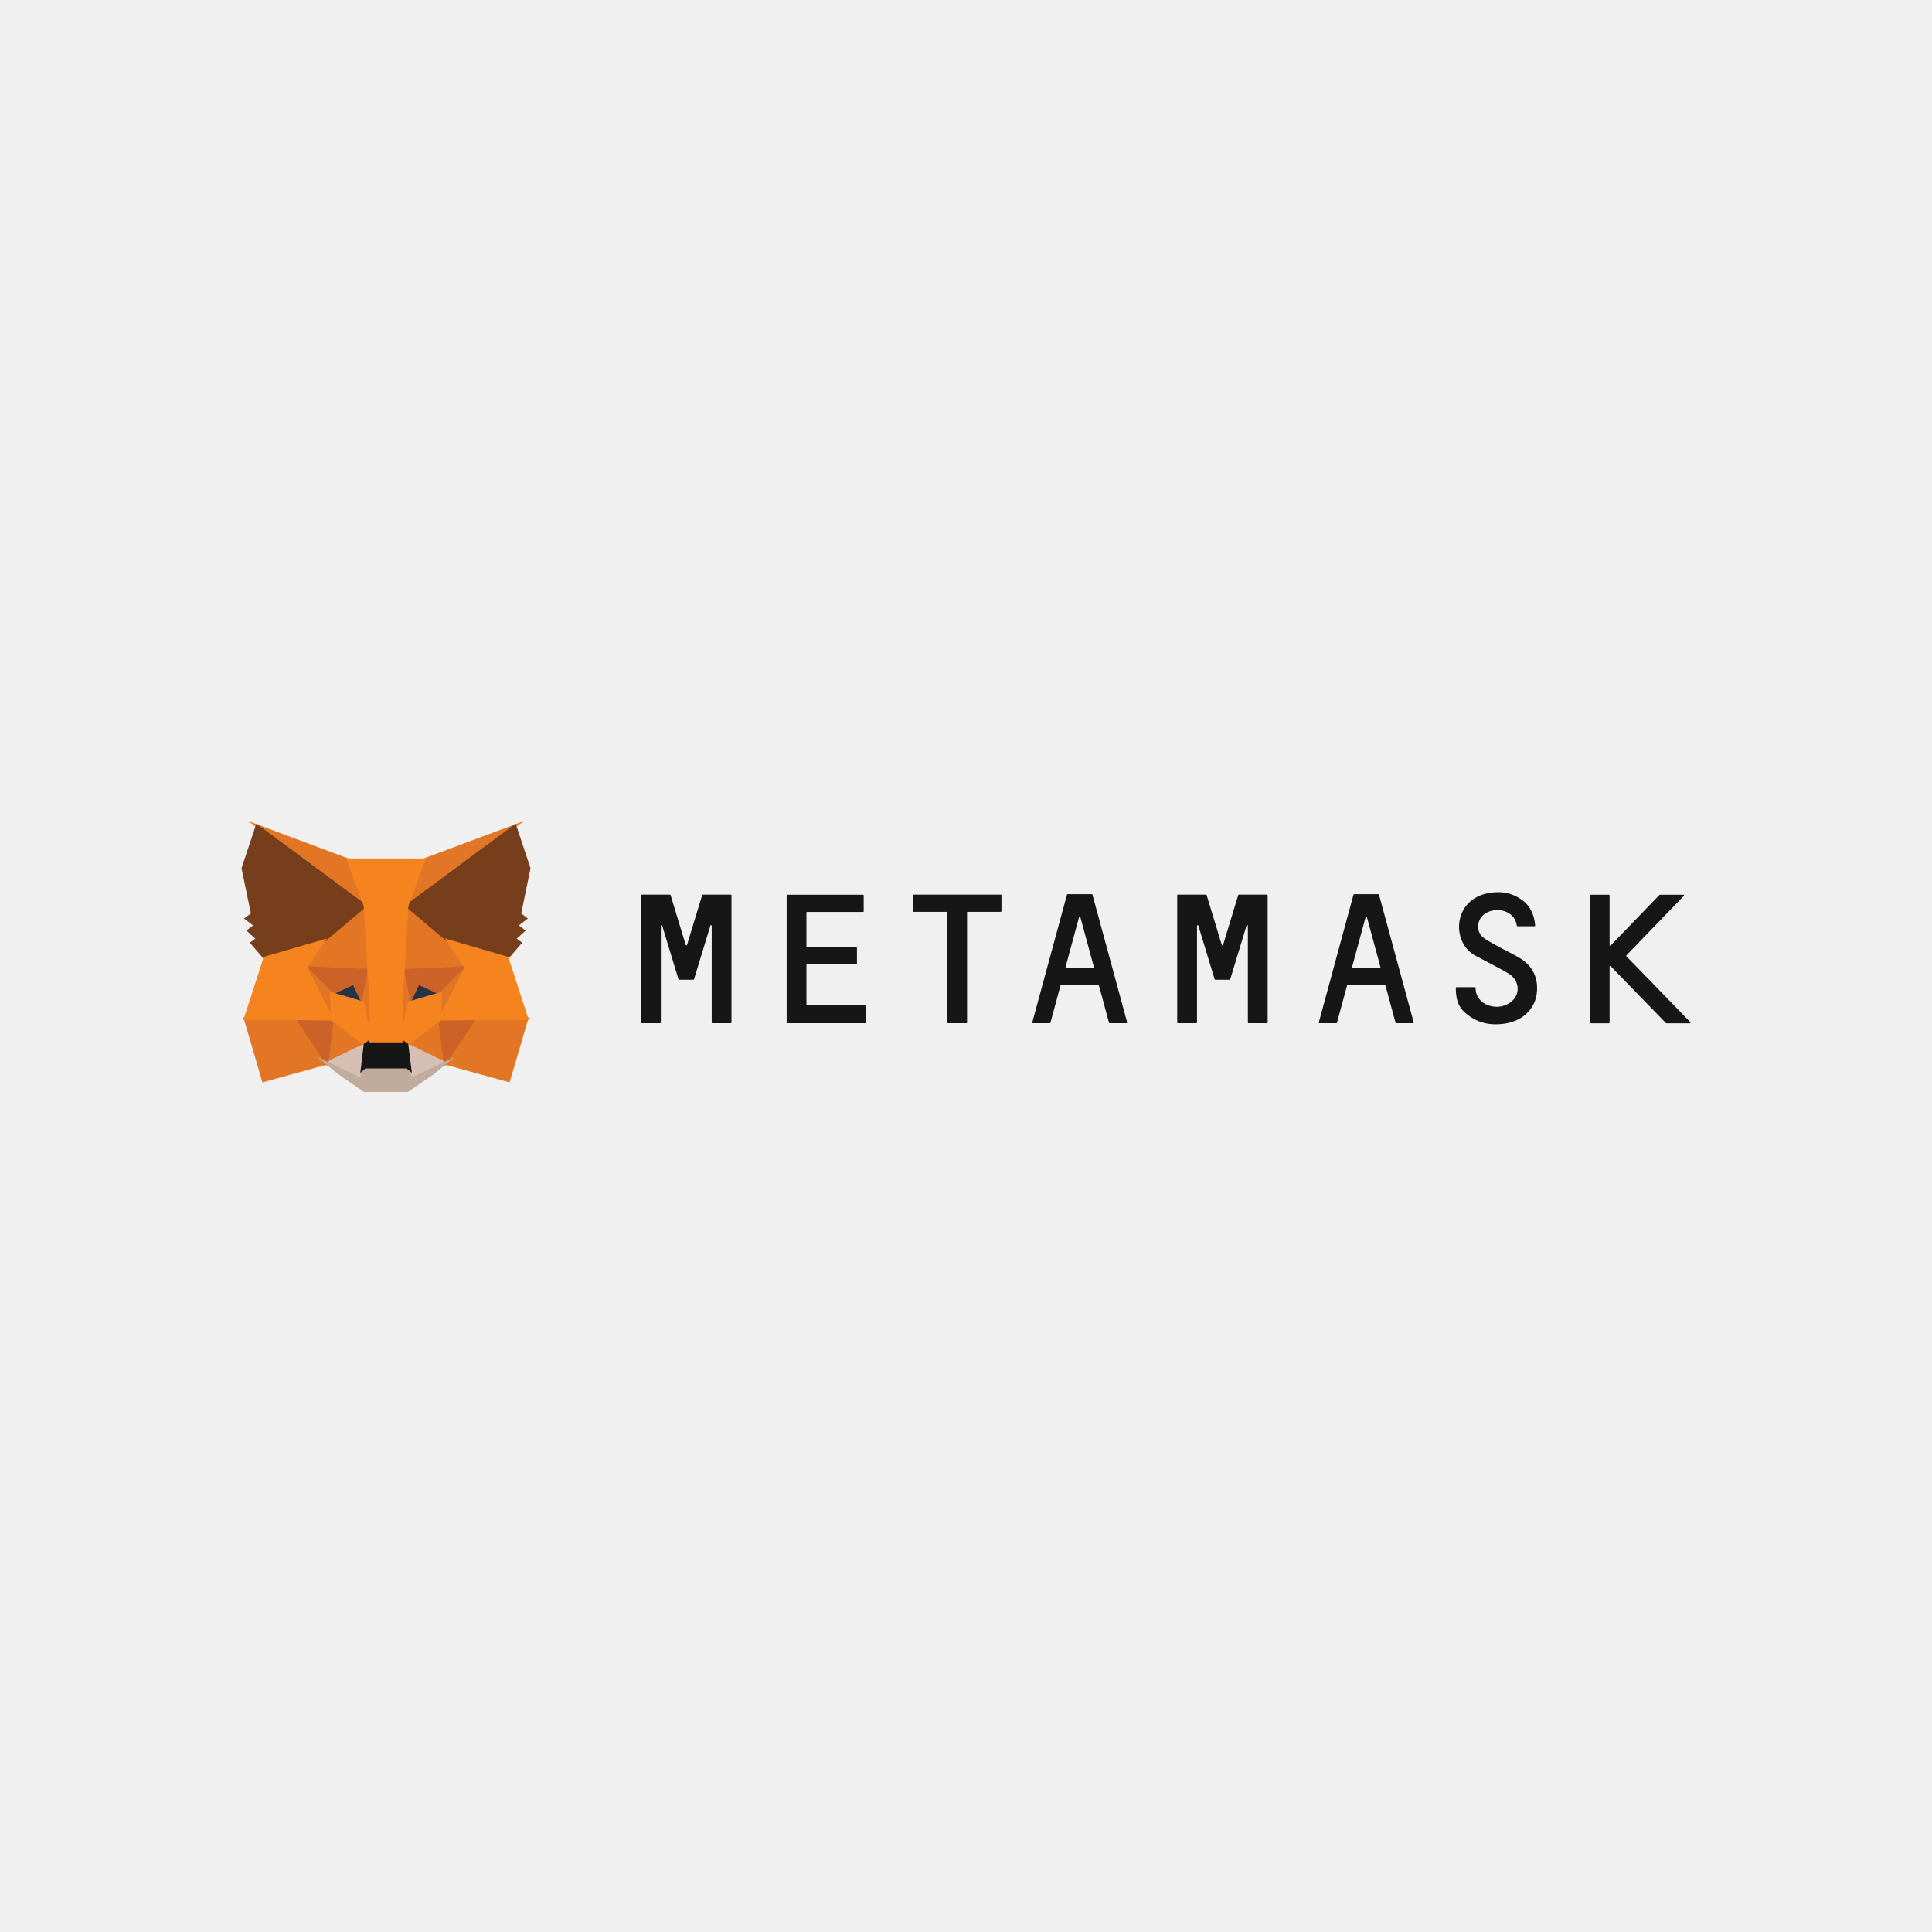
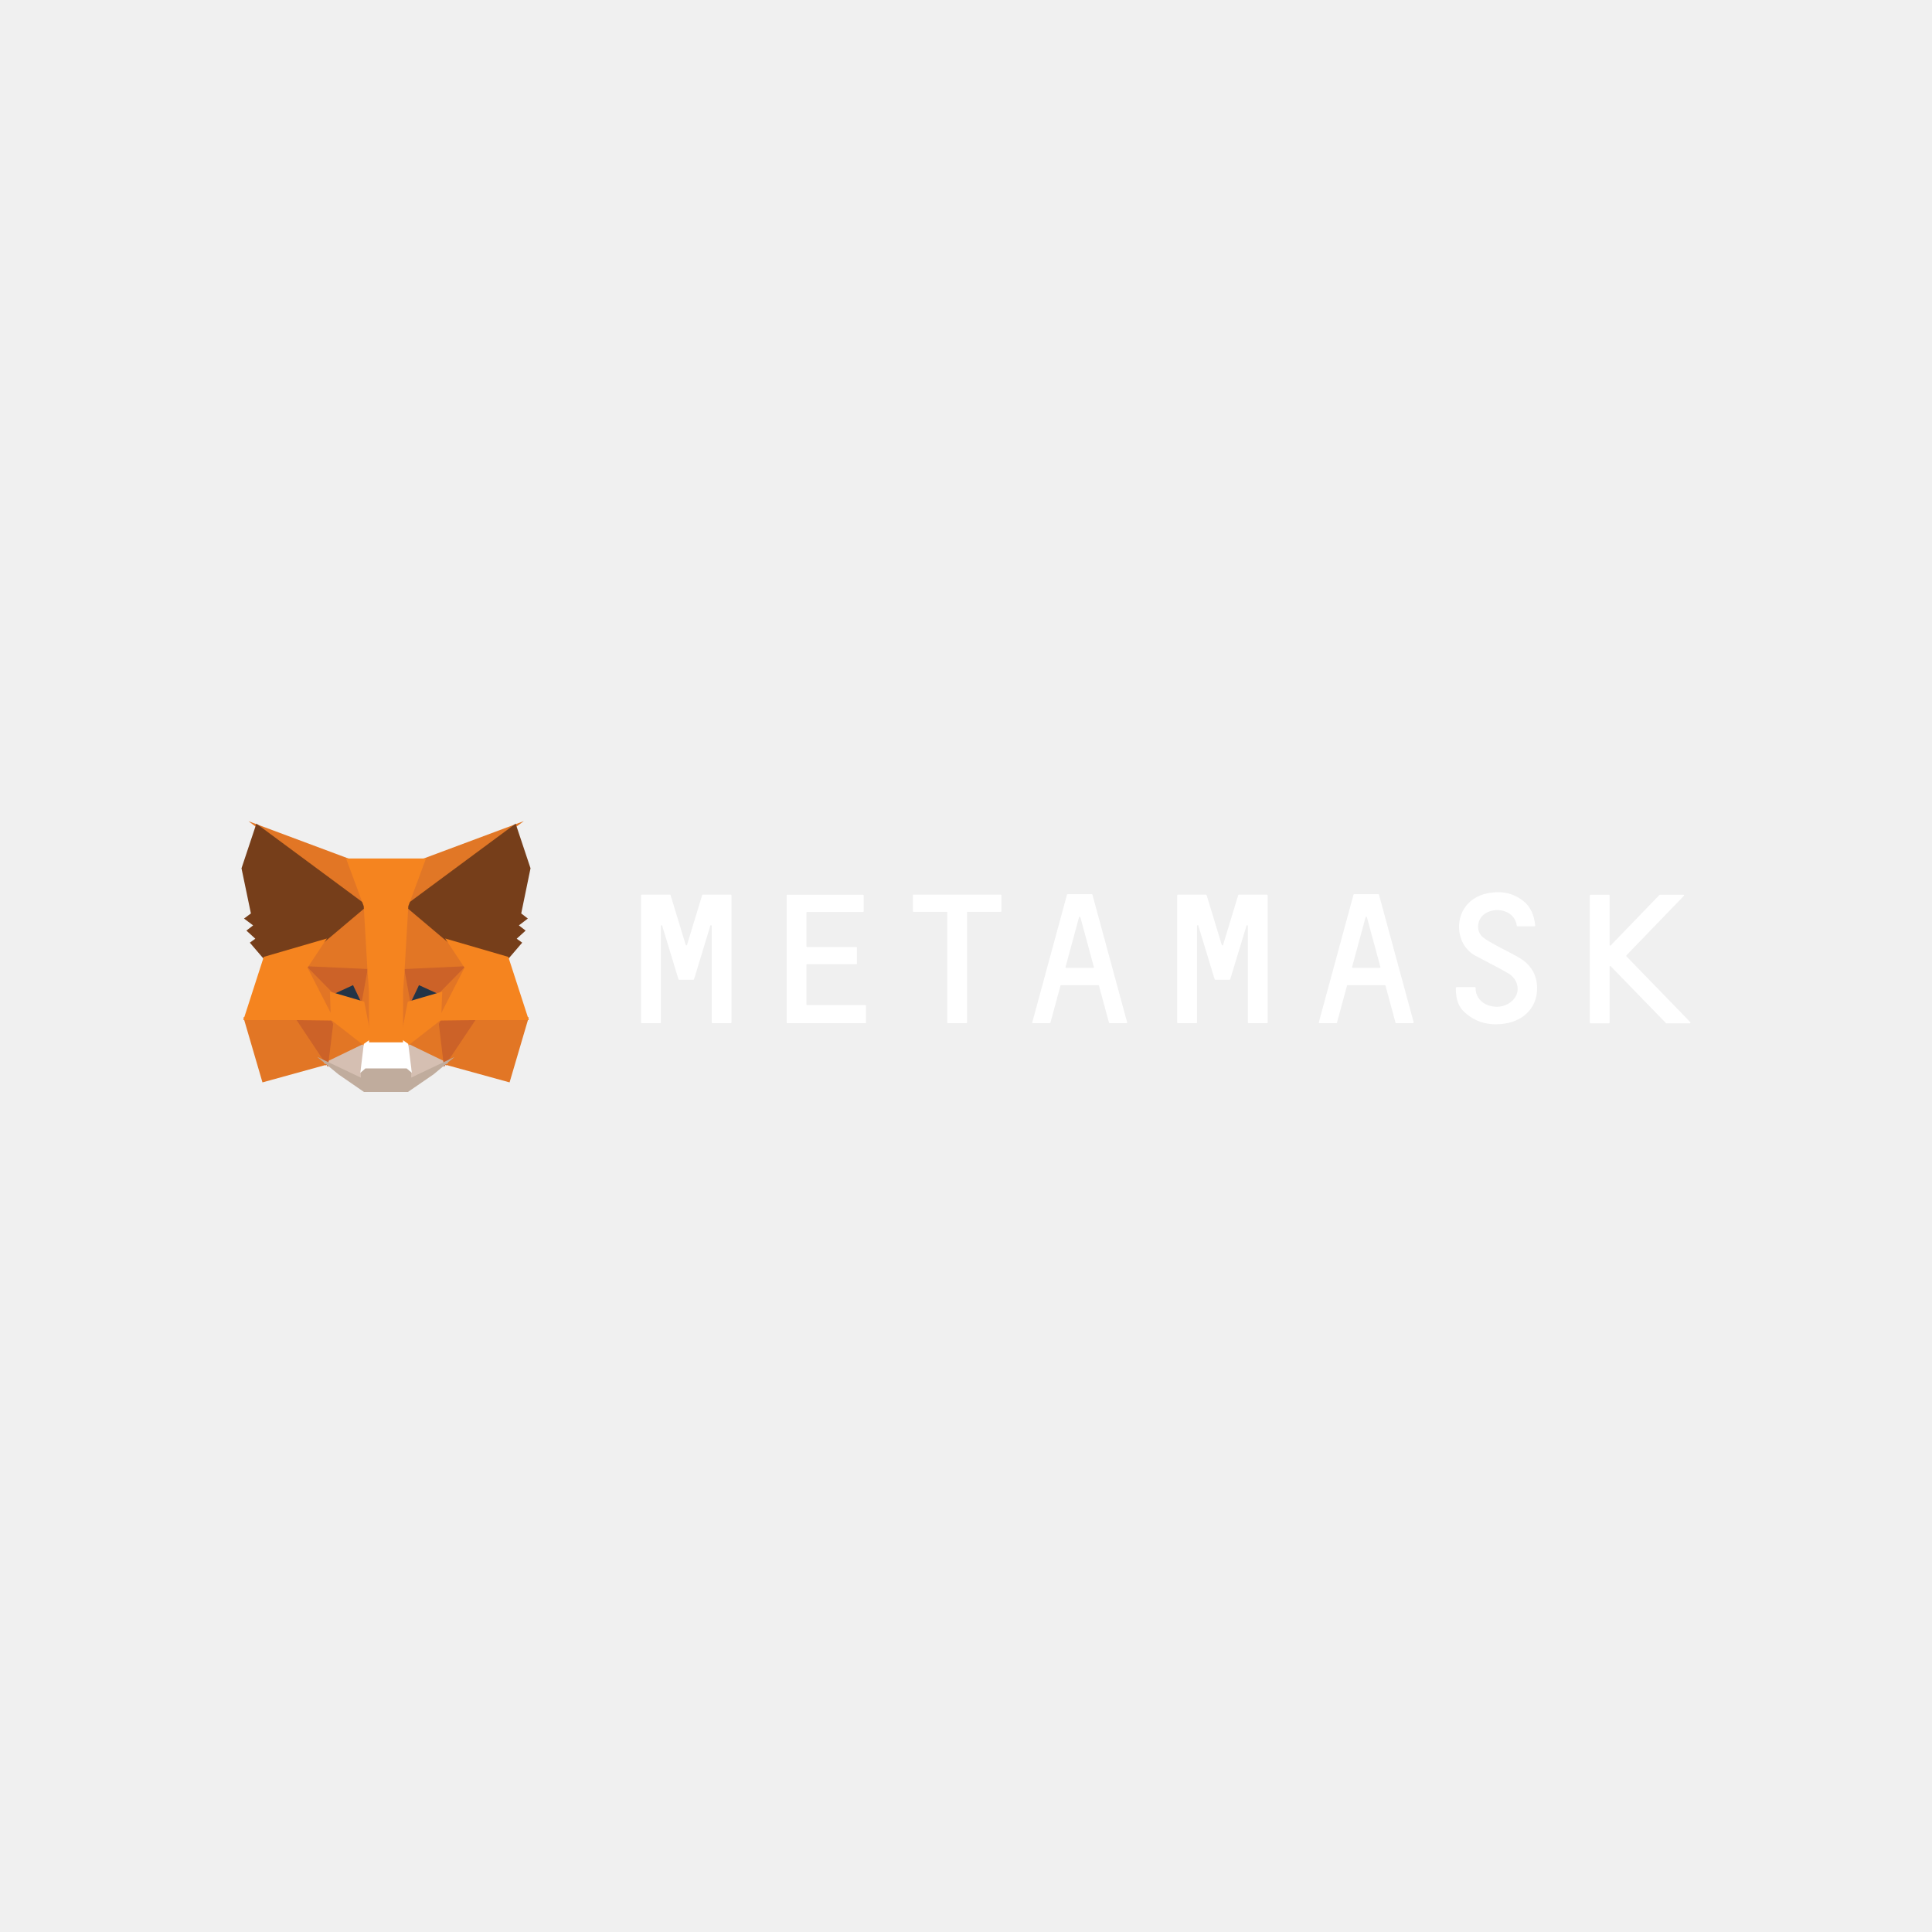
- <svg xmlns="http://www.w3.org/2000/svg" width="80" height="80" viewBox="0 0 80 80" fill="none">
-   <g clip-path="url(#clip0_270_13284)">
-     <path d="M62.053 36.944C62.415 36.944 62.754 37.063 63.052 37.287C63.363 37.52 63.532 37.885 63.569 38.323C63.571 38.329 63.57 38.336 63.567 38.341C63.565 38.346 63.56 38.351 63.554 38.353L63.541 38.355H62.836C62.826 38.355 62.816 38.35 62.811 38.342L62.809 38.332C62.726 37.698 61.953 37.524 61.486 37.835C61.161 38.054 61.097 38.556 61.408 38.812C61.53 38.912 61.67 38.992 61.813 39.07L62.19 39.275L62.521 39.445C62.686 39.53 62.85 39.618 63.006 39.72C63.541 40.077 63.72 40.615 63.623 41.213C63.514 41.825 62.974 42.414 61.93 42.414C61.532 42.414 61.147 42.305 60.795 42.04C60.419 41.761 60.282 41.455 60.282 40.903C60.282 40.893 60.29 40.882 60.299 40.878L60.309 40.876H61.074C61.087 40.876 61.101 40.889 61.101 40.903C61.101 40.953 61.11 41.067 61.129 41.127C61.234 41.455 61.536 41.665 61.925 41.688C62.282 41.711 62.639 41.515 62.777 41.232C62.928 40.921 62.818 40.529 62.47 40.314L62.425 40.287L62.26 40.192L62.061 40.083L61.099 39.576L61.041 39.544L61.023 39.533C60.021 38.912 60.19 36.944 62.053 36.944H62.053ZM66.622 37.049C66.632 37.049 66.643 37.057 66.647 37.067L66.65 37.077V39.131C66.65 39.15 66.667 39.162 66.684 39.157L66.695 39.15L68.714 37.058C68.717 37.055 68.721 37.053 68.725 37.051L68.733 37.049H69.707C69.726 37.049 69.738 37.067 69.733 37.083L69.726 37.095L67.345 39.561C67.342 39.564 67.34 39.568 67.339 39.572C67.338 39.577 67.338 39.581 67.339 39.586L67.345 39.597L69.991 42.323C70.006 42.334 70 42.357 69.987 42.367L69.977 42.373H69.002L68.993 42.37L68.984 42.364L66.695 40.008C66.684 39.993 66.662 39.999 66.653 40.014L66.65 40.026V42.346C66.65 42.356 66.642 42.366 66.632 42.371L66.622 42.373H65.857C65.847 42.373 65.837 42.365 65.832 42.356L65.83 42.346V37.077C65.83 37.066 65.838 37.056 65.847 37.052L65.857 37.049H66.622ZM27.74 37.045C27.749 37.045 27.756 37.047 27.761 37.052L27.767 37.063L28.394 39.127C28.396 39.131 28.398 39.136 28.402 39.139C28.405 39.142 28.409 39.145 28.414 39.146C28.419 39.148 28.424 39.148 28.428 39.147C28.433 39.145 28.437 39.143 28.441 39.14L28.449 39.127L29.076 37.063C29.08 37.056 29.085 37.051 29.092 37.047L29.104 37.045H30.262C30.272 37.045 30.283 37.053 30.287 37.062L30.289 37.072V42.341C30.289 42.352 30.282 42.362 30.272 42.366L30.262 42.369H29.497C29.487 42.369 29.477 42.361 29.472 42.351L29.47 42.341V38.337C29.47 38.31 29.438 38.3 29.422 38.315L29.415 38.328L28.783 40.405L28.738 40.551C28.734 40.558 28.729 40.564 28.722 40.567L28.71 40.57H28.124C28.115 40.57 28.108 40.568 28.103 40.562L28.097 40.551L28.051 40.405L27.419 38.328C27.412 38.305 27.379 38.304 27.368 38.323L27.364 38.337V42.341C27.364 42.352 27.357 42.362 27.347 42.366L27.337 42.369H26.572C26.562 42.369 26.552 42.361 26.547 42.351L26.545 42.341V37.072C26.545 37.062 26.553 37.052 26.562 37.047L26.572 37.045H27.74ZM49.937 37.045C49.946 37.045 49.953 37.047 49.958 37.052L49.964 37.063L50.591 39.127C50.593 39.131 50.595 39.136 50.599 39.139C50.602 39.142 50.606 39.145 50.611 39.146C50.616 39.148 50.62 39.148 50.625 39.147C50.63 39.145 50.634 39.143 50.638 39.14L50.646 39.127L51.273 37.063C51.276 37.056 51.282 37.051 51.288 37.047L51.3 37.045H52.463C52.474 37.045 52.484 37.053 52.489 37.062L52.491 37.072V42.341C52.491 42.352 52.483 42.362 52.474 42.366L52.463 42.369H51.699C51.689 42.369 51.678 42.361 51.674 42.351L51.672 42.341V38.337C51.672 38.31 51.64 38.3 51.624 38.315L51.617 38.328L50.985 40.405L50.939 40.551C50.936 40.558 50.931 40.564 50.924 40.567L50.912 40.57H50.326C50.316 40.57 50.309 40.568 50.304 40.562L50.298 40.551L50.252 40.405L49.621 38.328C49.613 38.305 49.58 38.304 49.569 38.323L49.566 38.337V42.341C49.566 42.352 49.558 42.362 49.548 42.366L49.538 42.369H48.774C48.764 42.369 48.753 42.361 48.749 42.351L48.746 42.341V37.072C48.746 37.062 48.754 37.052 48.764 37.047L48.774 37.045H49.937ZM41.441 37.045C41.446 37.044 41.452 37.046 41.456 37.049C41.461 37.052 41.464 37.057 41.466 37.062L41.468 37.072V37.73C41.468 37.74 41.46 37.75 41.451 37.755L41.441 37.757H40.044V42.341C40.044 42.352 40.037 42.362 40.027 42.366L40.017 42.369H39.252C39.242 42.369 39.232 42.361 39.227 42.351L39.225 42.341V37.757H37.829C37.818 37.757 37.808 37.749 37.803 37.74L37.801 37.73V37.072C37.801 37.062 37.809 37.051 37.819 37.047L37.829 37.045H41.44L41.441 37.045ZM45.208 37.026C45.217 37.026 45.224 37.028 45.229 37.034L45.235 37.045L46.673 42.332C46.674 42.338 46.674 42.345 46.671 42.351C46.668 42.357 46.664 42.362 46.658 42.365L46.645 42.368H45.95C45.942 42.368 45.935 42.364 45.929 42.359L45.922 42.35L45.506 40.812C45.502 40.805 45.497 40.799 45.49 40.796L45.478 40.793H43.94C43.931 40.793 43.923 40.795 43.918 40.801L43.912 40.812L43.496 42.35C43.493 42.357 43.487 42.362 43.481 42.366L43.468 42.368H42.773C42.766 42.368 42.76 42.366 42.755 42.362C42.749 42.358 42.746 42.352 42.745 42.345L42.745 42.332L44.182 37.045C44.186 37.038 44.191 37.032 44.198 37.029L44.21 37.026H45.208H45.208ZM57.073 37.026C57.082 37.026 57.089 37.028 57.094 37.034L57.101 37.045L58.538 42.332C58.539 42.338 58.539 42.345 58.536 42.351C58.533 42.357 58.529 42.362 58.523 42.365L58.51 42.368H57.815C57.811 42.368 57.807 42.368 57.803 42.366C57.799 42.364 57.796 42.362 57.793 42.359L57.787 42.35L57.371 40.812C57.367 40.805 57.362 40.799 57.355 40.796L57.343 40.793H55.805C55.796 40.793 55.789 40.795 55.784 40.801L55.778 40.812L55.361 42.35C55.358 42.357 55.353 42.362 55.346 42.366L55.334 42.368H54.638C54.631 42.368 54.625 42.366 54.62 42.362C54.615 42.358 54.611 42.352 54.61 42.345L54.61 42.332L56.047 37.045C56.051 37.038 56.056 37.032 56.063 37.029L56.075 37.026H57.073H57.073ZM35.737 37.049C35.747 37.049 35.757 37.057 35.762 37.067L35.764 37.077V37.734C35.764 37.745 35.757 37.755 35.747 37.759L35.737 37.762H33.42C33.41 37.762 33.4 37.769 33.395 37.779L33.393 37.789V39.186C33.393 39.196 33.401 39.207 33.41 39.211L33.42 39.214H35.458C35.468 39.214 35.478 39.221 35.483 39.231L35.485 39.241V39.898C35.485 39.909 35.477 39.919 35.468 39.923L35.458 39.926H33.42C33.41 39.926 33.4 39.934 33.395 39.943L33.393 39.953V41.588C33.393 41.6 33.397 41.608 33.404 41.614L33.416 41.62H35.833C35.843 41.62 35.853 41.627 35.858 41.637L35.86 41.647V42.341C35.86 42.351 35.853 42.362 35.843 42.366L35.833 42.368H32.601C32.591 42.368 32.581 42.361 32.576 42.351L32.574 42.341V37.077C32.574 37.066 32.581 37.056 32.591 37.052L32.601 37.049H35.737H35.737ZM44.736 37.981C44.735 37.976 44.733 37.972 44.729 37.968C44.726 37.965 44.721 37.962 44.717 37.961C44.712 37.96 44.707 37.96 44.703 37.961C44.698 37.962 44.693 37.964 44.69 37.968L44.681 37.981L44.123 40.04C44.12 40.054 44.127 40.067 44.138 40.073L44.15 40.077H45.267C45.274 40.076 45.28 40.074 45.285 40.07C45.29 40.066 45.294 40.06 45.295 40.053L45.295 40.04L44.736 37.981ZM56.602 37.981C56.6 37.976 56.598 37.972 56.594 37.968C56.591 37.965 56.587 37.962 56.582 37.961C56.577 37.96 56.572 37.96 56.568 37.961C56.563 37.962 56.559 37.964 56.555 37.968L56.547 37.981L55.988 40.04C55.985 40.054 55.992 40.067 56.003 40.073L56.016 40.077H57.133C57.139 40.076 57.145 40.074 57.151 40.07C57.156 40.066 57.159 40.06 57.16 40.053L57.16 40.04L56.602 37.981Z" fill="#161616" />
-     <path d="M21.691 34L16.556 37.8L17.511 35.56L21.691 34Z" fill="#E17726" />
-     <path d="M10.29 34.005L14.459 35.561L15.366 37.829L10.29 34.005ZM19.624 42.081L21.894 42.124L21.101 44.819L18.331 44.056L19.624 42.081ZM12.344 42.081L13.632 44.056L10.867 44.819L10.079 42.124L12.344 42.081Z" fill="#E27625" />
-     <path d="M15.242 37.252L15.335 40.247L12.56 40.121L13.349 38.93L13.359 38.919L15.242 37.252ZM16.697 37.218L18.609 38.919L18.619 38.93L19.409 40.121L16.634 40.247L16.697 37.218ZM13.714 42.09L15.229 43.271L13.469 44.121L13.714 42.09ZM18.255 42.09L18.495 44.121L16.739 43.27L18.255 42.09Z" fill="#E27625" />
-     <path d="M16.778 43.159L18.56 44.022L16.902 44.809L16.92 44.289L16.778 43.159ZM15.19 43.16L15.054 44.28L15.065 44.809L13.404 44.022L15.19 43.16Z" fill="#D5BFB2" />
-     <path d="M14.676 40.638L15.142 41.617L13.557 41.153L14.676 40.638ZM17.293 40.639L18.418 41.153L16.828 41.617L17.293 40.639Z" fill="#233447" />
-     <path d="M13.835 42.08L13.579 44.185L12.206 42.126L13.835 42.08ZM18.134 42.08L19.764 42.126L18.385 44.185L18.134 42.08ZM19.45 40.002L18.264 41.211L17.349 40.793L16.912 41.713L16.625 40.131L19.45 40.002ZM12.519 40.002L15.345 40.131L15.058 41.713L14.62 40.793L13.71 41.211L12.519 40.002Z" fill="#CC6228" />
-     <path d="M12.44 39.754L13.781 41.115L13.828 42.459L12.44 39.754ZM19.531 39.752L18.141 42.462L18.193 41.115L19.531 39.752ZM15.279 39.837L15.333 40.177L15.466 41.024L15.381 43.624L14.975 41.535L14.975 41.513L15.279 39.837ZM16.69 39.832L16.994 41.513L16.994 41.535L16.588 43.629L16.572 43.105L16.508 41.008L16.69 39.832Z" fill="#E27525" />
-     <path d="M18.311 41.061L18.266 42.229L16.851 43.332L16.565 43.13L16.885 41.478L18.311 41.061ZM13.661 41.061L15.082 41.478L15.403 43.13L15.117 43.332L13.702 42.229L13.661 41.061Z" fill="#F5841F" />
-     <path d="M13.134 43.764L14.944 44.622L14.937 44.256L15.088 44.123H16.881L17.037 44.255L17.026 44.621L18.825 43.766L17.95 44.49L16.891 45.217H15.074L14.016 44.487L13.134 43.764Z" fill="#C0AC9D" />
-     <path d="M16.648 43.045L16.904 43.226L17.054 44.423L16.837 44.24H15.132L14.919 44.427L15.064 43.226L15.32 43.045H16.648Z" fill="#161616" />
-     <path d="M21.352 34.105L21.968 35.954L21.583 37.824L21.857 38.036L21.486 38.319L21.765 38.534L21.396 38.87L21.622 39.034L21.021 39.737L18.554 39.019L18.533 39.007L16.755 37.508L21.352 34.105ZM10.616 34.105L15.213 37.508L13.435 39.007L13.414 39.019L10.947 39.737L10.346 39.034L10.572 38.87L10.203 38.534L10.481 38.319L10.105 38.035L10.389 37.824L10 35.955L10.616 34.105Z" fill="#763E1A" />
-     <path d="M18.433 38.861L21.047 39.623L21.896 42.24H19.656L18.112 42.259L19.235 40.071L18.433 38.861ZM13.535 38.861L12.733 40.071L13.856 42.259L12.313 42.24H10.076L10.921 39.623L13.535 38.861ZM17.638 35.548L16.907 37.523L16.752 40.19L16.692 41.026L16.688 43.162H15.28L15.275 41.03L15.216 40.189L15.061 37.523L14.33 35.548H17.638Z" fill="#F5841F" />
+ <svg xmlns="http://www.w3.org/2000/svg" width="120" height="120" viewBox="0 0 120 120" fill="none">
+   <g clip-path="url(#clip0_688_16847)">
+     <path d="M93.079 55.416C93.622 55.416 94.13 55.595 94.576 55.93C95.043 56.279 95.297 56.827 95.352 57.485C95.355 57.494 95.354 57.503 95.35 57.511C95.346 57.52 95.339 57.526 95.33 57.529L95.311 57.533H94.254C94.238 57.533 94.223 57.525 94.216 57.513L94.212 57.498C94.088 56.547 92.928 56.286 92.228 56.752C91.74 57.081 91.644 57.834 92.111 58.218C92.294 58.368 92.505 58.489 92.719 58.605L93.284 58.912L93.781 59.167C94.029 59.295 94.274 59.426 94.508 59.581C95.311 60.115 95.579 60.923 95.434 61.82C95.27 62.738 94.46 63.621 92.894 63.621C92.296 63.621 91.72 63.457 91.191 63.06C90.628 62.642 90.422 62.183 90.422 61.354C90.422 61.339 90.434 61.324 90.448 61.317L90.463 61.313H91.61C91.63 61.313 91.651 61.334 91.651 61.354C91.651 61.43 91.665 61.601 91.692 61.69C91.85 62.183 92.303 62.498 92.887 62.532C93.423 62.567 93.958 62.272 94.164 61.847C94.391 61.382 94.226 60.793 93.704 60.471L93.637 60.43L93.39 60.289L93.091 60.125L91.648 59.365L91.561 59.316L91.534 59.3C90.031 58.368 90.285 55.416 93.079 55.416H93.079ZM99.932 55.574C99.948 55.574 99.963 55.586 99.97 55.6L99.973 55.615V58.697C99.973 58.724 100 58.743 100.024 58.735L100.042 58.724L103.07 55.588C103.075 55.583 103.08 55.579 103.086 55.576L103.098 55.574H104.56C104.588 55.574 104.606 55.6 104.599 55.625L104.588 55.643L101.017 59.341C101.012 59.346 101.009 59.352 101.007 59.358C101.006 59.365 101.006 59.372 101.008 59.378L101.017 59.396L104.986 63.484C105.008 63.501 104.999 63.535 104.98 63.551L104.965 63.56H103.503L103.489 63.555L103.475 63.546L100.042 60.012C100.026 59.99 99.992 59.999 99.978 60.021L99.973 60.039V63.519C99.973 63.534 99.962 63.55 99.947 63.556L99.932 63.56H98.785C98.77 63.56 98.754 63.548 98.748 63.534L98.744 63.519V55.615C98.744 55.6 98.756 55.584 98.77 55.578L98.785 55.574H99.932ZM41.608 55.567C41.622 55.567 41.633 55.57 41.641 55.578L41.65 55.595L42.59 58.69C42.592 58.697 42.596 58.703 42.601 58.709C42.606 58.714 42.613 58.718 42.62 58.719C42.627 58.721 42.634 58.721 42.641 58.72C42.648 58.718 42.655 58.715 42.66 58.71L42.673 58.69L43.614 55.595C43.618 55.585 43.626 55.576 43.636 55.571L43.655 55.567H45.392C45.407 55.567 45.423 55.579 45.43 55.593L45.433 55.608V63.512C45.433 63.527 45.422 63.543 45.407 63.55L45.392 63.553H44.245C44.23 63.553 44.214 63.542 44.208 63.527L44.204 63.512V57.506C44.204 57.466 44.156 57.449 44.133 57.473L44.122 57.492L43.174 60.608L43.105 60.827C43.101 60.837 43.093 60.846 43.083 60.851L43.064 60.855H42.185C42.172 60.855 42.161 60.852 42.153 60.843L42.144 60.827L42.075 60.608L41.128 57.492C41.117 57.458 41.067 57.457 41.051 57.485L41.045 57.506V63.512C41.045 63.527 41.034 63.543 41.019 63.55L41.004 63.553H39.858C39.842 63.553 39.827 63.542 39.82 63.527L39.816 63.512V55.608C39.816 55.593 39.828 55.578 39.842 55.571L39.858 55.567H41.608ZM74.904 55.567C74.918 55.567 74.928 55.57 74.936 55.578L74.945 55.595L75.886 58.69C75.888 58.697 75.892 58.703 75.897 58.709C75.902 58.714 75.909 58.717 75.915 58.719C75.922 58.721 75.93 58.721 75.937 58.72C75.944 58.718 75.95 58.715 75.956 58.71L75.969 58.69L76.909 55.595C76.913 55.585 76.921 55.576 76.932 55.571L76.95 55.567H78.694C78.71 55.567 78.725 55.579 78.732 55.593L78.735 55.608V63.512C78.735 63.527 78.724 63.543 78.709 63.55L78.694 63.553H77.548C77.532 63.553 77.517 63.542 77.51 63.527L77.507 63.512V57.506C77.507 57.466 77.459 57.449 77.435 57.473L77.424 57.492L76.476 60.608L76.408 60.827C76.403 60.837 76.395 60.846 76.385 60.851L76.366 60.855H75.487C75.474 60.855 75.463 60.852 75.455 60.843L75.446 60.827L75.377 60.608L74.43 57.492C74.419 57.458 74.369 57.457 74.353 57.485L74.348 57.506V63.512C74.348 63.527 74.336 63.543 74.322 63.55L74.307 63.553H73.16C73.144 63.553 73.129 63.542 73.122 63.527L73.118 63.512V55.608C73.118 55.593 73.13 55.578 73.145 55.571L73.16 55.567H74.904ZM62.16 55.567C62.168 55.567 62.176 55.569 62.183 55.574C62.19 55.578 62.196 55.585 62.198 55.593L62.201 55.608V56.594C62.201 56.61 62.189 56.625 62.175 56.632L62.16 56.636H60.066V63.512C60.066 63.527 60.054 63.543 60.039 63.55L60.024 63.553H58.878C58.862 63.553 58.847 63.542 58.84 63.527L58.837 63.512V56.636H56.742C56.726 56.636 56.711 56.624 56.704 56.609L56.701 56.594V55.608C56.701 55.593 56.712 55.577 56.727 55.571L56.742 55.567H62.159L62.16 55.567ZM67.811 55.54C67.825 55.54 67.835 55.543 67.843 55.551L67.852 55.567L70.008 63.498C70.01 63.508 70.01 63.518 70.005 63.527C70.001 63.536 69.995 63.543 69.986 63.548L69.967 63.553H68.923C68.912 63.552 68.901 63.547 68.893 63.539L68.882 63.525L68.257 61.217C68.252 61.207 68.245 61.199 68.234 61.194L68.216 61.19H65.909C65.895 61.19 65.884 61.193 65.877 61.201L65.868 61.217L65.243 63.525C65.238 63.535 65.23 63.544 65.22 63.549L65.201 63.553H64.158C64.148 63.553 64.138 63.549 64.131 63.543C64.123 63.536 64.118 63.528 64.116 63.518L64.117 63.498L66.273 55.567C66.278 55.557 66.285 55.549 66.296 55.544L66.314 55.54H67.811H67.811ZM85.609 55.54C85.622 55.54 85.633 55.543 85.641 55.551L85.65 55.567L87.806 63.498C87.808 63.508 87.807 63.518 87.803 63.527C87.799 63.536 87.792 63.543 87.783 63.548L87.764 63.553H86.721C86.715 63.553 86.709 63.552 86.704 63.549C86.698 63.547 86.693 63.543 86.689 63.539L86.68 63.525L86.055 61.217C86.05 61.207 86.042 61.199 86.032 61.194L86.014 61.19H83.707C83.693 61.19 83.682 61.193 83.675 61.201L83.665 61.217L83.041 63.525C83.036 63.535 83.028 63.544 83.018 63.549L82.999 63.553H81.956C81.946 63.553 81.936 63.549 81.929 63.543C81.921 63.536 81.916 63.528 81.914 63.518L81.914 63.498L84.07 55.567C84.075 55.557 84.083 55.549 84.093 55.544L84.112 55.54H85.608H85.609ZM53.604 55.574C53.62 55.574 53.635 55.586 53.642 55.6L53.645 55.615V56.601C53.645 56.617 53.634 56.632 53.619 56.639L53.604 56.642H50.13C50.114 56.642 50.099 56.654 50.092 56.668L50.089 56.684V58.779C50.089 58.795 50.1 58.81 50.115 58.817L50.13 58.82H53.185C53.201 58.82 53.216 58.832 53.223 58.846L53.227 58.861V59.848C53.227 59.863 53.215 59.879 53.2 59.885L53.185 59.889H50.13C50.114 59.889 50.099 59.9 50.092 59.915L50.089 59.93V62.382C50.089 62.4 50.095 62.412 50.105 62.42L50.123 62.43H53.748C53.764 62.43 53.779 62.441 53.786 62.456L53.79 62.471V63.512C53.79 63.527 53.778 63.543 53.764 63.549L53.748 63.553H48.901C48.885 63.553 48.87 63.541 48.863 63.527L48.86 63.512V55.615C48.86 55.6 48.871 55.584 48.886 55.578L48.901 55.574H53.604H53.604ZM67.104 56.971C67.102 56.964 67.098 56.958 67.093 56.953C67.088 56.948 67.081 56.944 67.074 56.942C67.067 56.94 67.06 56.94 67.053 56.941C67.046 56.943 67.039 56.947 67.034 56.951L67.021 56.971L66.183 60.06C66.178 60.081 66.189 60.101 66.206 60.11L66.225 60.115H67.9C67.91 60.114 67.919 60.111 67.927 60.105C67.934 60.098 67.94 60.09 67.942 60.08L67.941 60.06L67.104 56.971ZM84.901 56.971C84.899 56.964 84.896 56.958 84.89 56.953C84.885 56.948 84.879 56.944 84.872 56.942C84.865 56.94 84.858 56.94 84.85 56.941C84.843 56.943 84.837 56.947 84.831 56.951L84.819 56.971L83.981 60.06C83.976 60.081 83.987 60.101 84.003 60.11L84.022 60.115H85.698C85.708 60.115 85.717 60.111 85.725 60.105C85.732 60.099 85.738 60.09 85.74 60.08L85.739 60.06L84.901 56.971Z" fill="white" />
+     <path d="M32.537 51L24.834 56.7L26.266 53.341L32.537 51Z" fill="#E17726" />
+     <path d="M15.435 51.007L21.689 53.341L23.049 56.744L15.435 51.007ZM29.437 63.122L32.841 63.187L31.651 67.229L27.497 66.085L29.437 63.122ZM18.517 63.122L20.449 66.085L16.302 67.229L15.119 63.187L18.517 63.122Z" fill="#E27625" />
+     <path d="M22.864 55.877L23.003 60.371L18.84 60.182L20.024 58.395L20.039 58.378L22.864 55.877ZM25.047 55.827L27.915 58.378L27.93 58.395L29.114 60.182L24.951 60.371L25.047 55.827ZM20.571 63.135L22.845 64.906L20.204 66.181L20.571 63.135ZM27.383 63.135L27.743 66.181L25.109 64.906L27.383 63.135Z" fill="#E27625" />
+     <path d="M25.166 64.739L27.838 66.033L25.353 67.214L25.378 66.433L25.166 64.739ZM22.784 64.739L22.58 66.421L22.597 67.213L20.105 66.033L22.784 64.739Z" fill="#D5BFB2" />
+     <path d="M22.013 60.958L22.711 62.425L20.334 61.729L22.013 60.958ZM25.939 60.958L27.626 61.729L25.241 62.425L25.939 60.958Z" fill="#233447" />
+     <path d="M20.753 63.12L20.368 66.278L18.309 63.189L20.753 63.12ZM27.201 63.12L29.645 63.189L27.577 66.278L27.201 63.12ZM29.174 60.003L27.395 61.816L26.024 61.189L25.367 62.569L24.936 60.196L29.174 60.003ZM18.779 60.003L23.017 60.196L22.586 62.569L21.929 61.189L20.565 61.816L18.779 60.003Z" fill="#CC6228" />
+     <path d="M18.658 59.631L20.671 61.673L20.74 63.689L18.658 59.631ZM29.296 59.627L27.21 63.693L27.288 61.673L29.296 59.627ZM22.918 59.755L22.999 60.265L23.199 61.535L23.07 65.436L22.462 62.303L22.462 62.27L22.918 59.755ZM25.033 59.748L25.491 62.27L25.49 62.303L24.881 65.444L24.856 64.658L24.761 61.512L25.033 59.748Z" fill="#E27525" />
+     <path d="M27.468 61.592L27.4 63.343L25.277 64.998L24.848 64.694L25.328 62.216L27.468 61.592ZM20.492 61.592L22.624 62.217L23.105 64.694L22.676 64.998L20.553 63.343L20.492 61.592Z" fill="#F5841F" />
+     <path d="M19.699 65.646L22.415 66.933L22.404 66.383L22.631 66.184H25.319L25.555 66.383L25.537 66.932L28.236 65.649L26.923 66.734L25.335 67.825H22.609L21.022 66.73L19.699 65.646Z" fill="#C0AC9D" />
+     <path d="M24.973 64.568L25.357 64.839L25.582 66.635L25.256 66.36H22.698L22.379 66.64L22.597 64.839L22.981 64.568H24.973Z" fill="white" />
+     <path d="M32.027 51.158L32.952 53.931L32.374 56.736L32.785 57.053L32.229 57.478L32.647 57.801L32.094 58.305L32.434 58.551L31.531 59.605L27.831 58.528L27.799 58.511L25.132 56.261L32.027 51.158ZM15.925 51.158L22.82 56.261L20.153 58.511L20.121 58.528L16.421 59.605L15.518 58.551L15.858 58.305L15.305 57.801L15.722 57.478L15.157 57.053L15.584 56.735L15 53.932L15.925 51.158Z" fill="#763E1A" />
+     <path d="M27.651 58.292L31.572 59.434L32.846 63.36H29.485L27.169 63.389L28.853 60.106L27.651 58.292ZM20.303 58.292L19.1 60.106L20.785 63.389L18.47 63.36H15.115L16.382 59.434L20.303 58.292ZM26.458 53.322L25.361 56.284L25.129 60.285L25.04 61.539L25.033 64.743H22.921L22.914 61.545L22.825 60.284L22.592 56.284L21.495 53.322H26.458Z" fill="#F5841F" />
  </g>
  <defs>
-     <clipPath id="clip0_270_13284">
-       <rect width="60" height="11.25" fill="white" transform="translate(10 34)" />
+     <clipPath id="clip0_688_16847">
+       <rect width="90" height="16.875" fill="white" transform="translate(15 51)" />
    </clipPath>
  </defs>
</svg>
